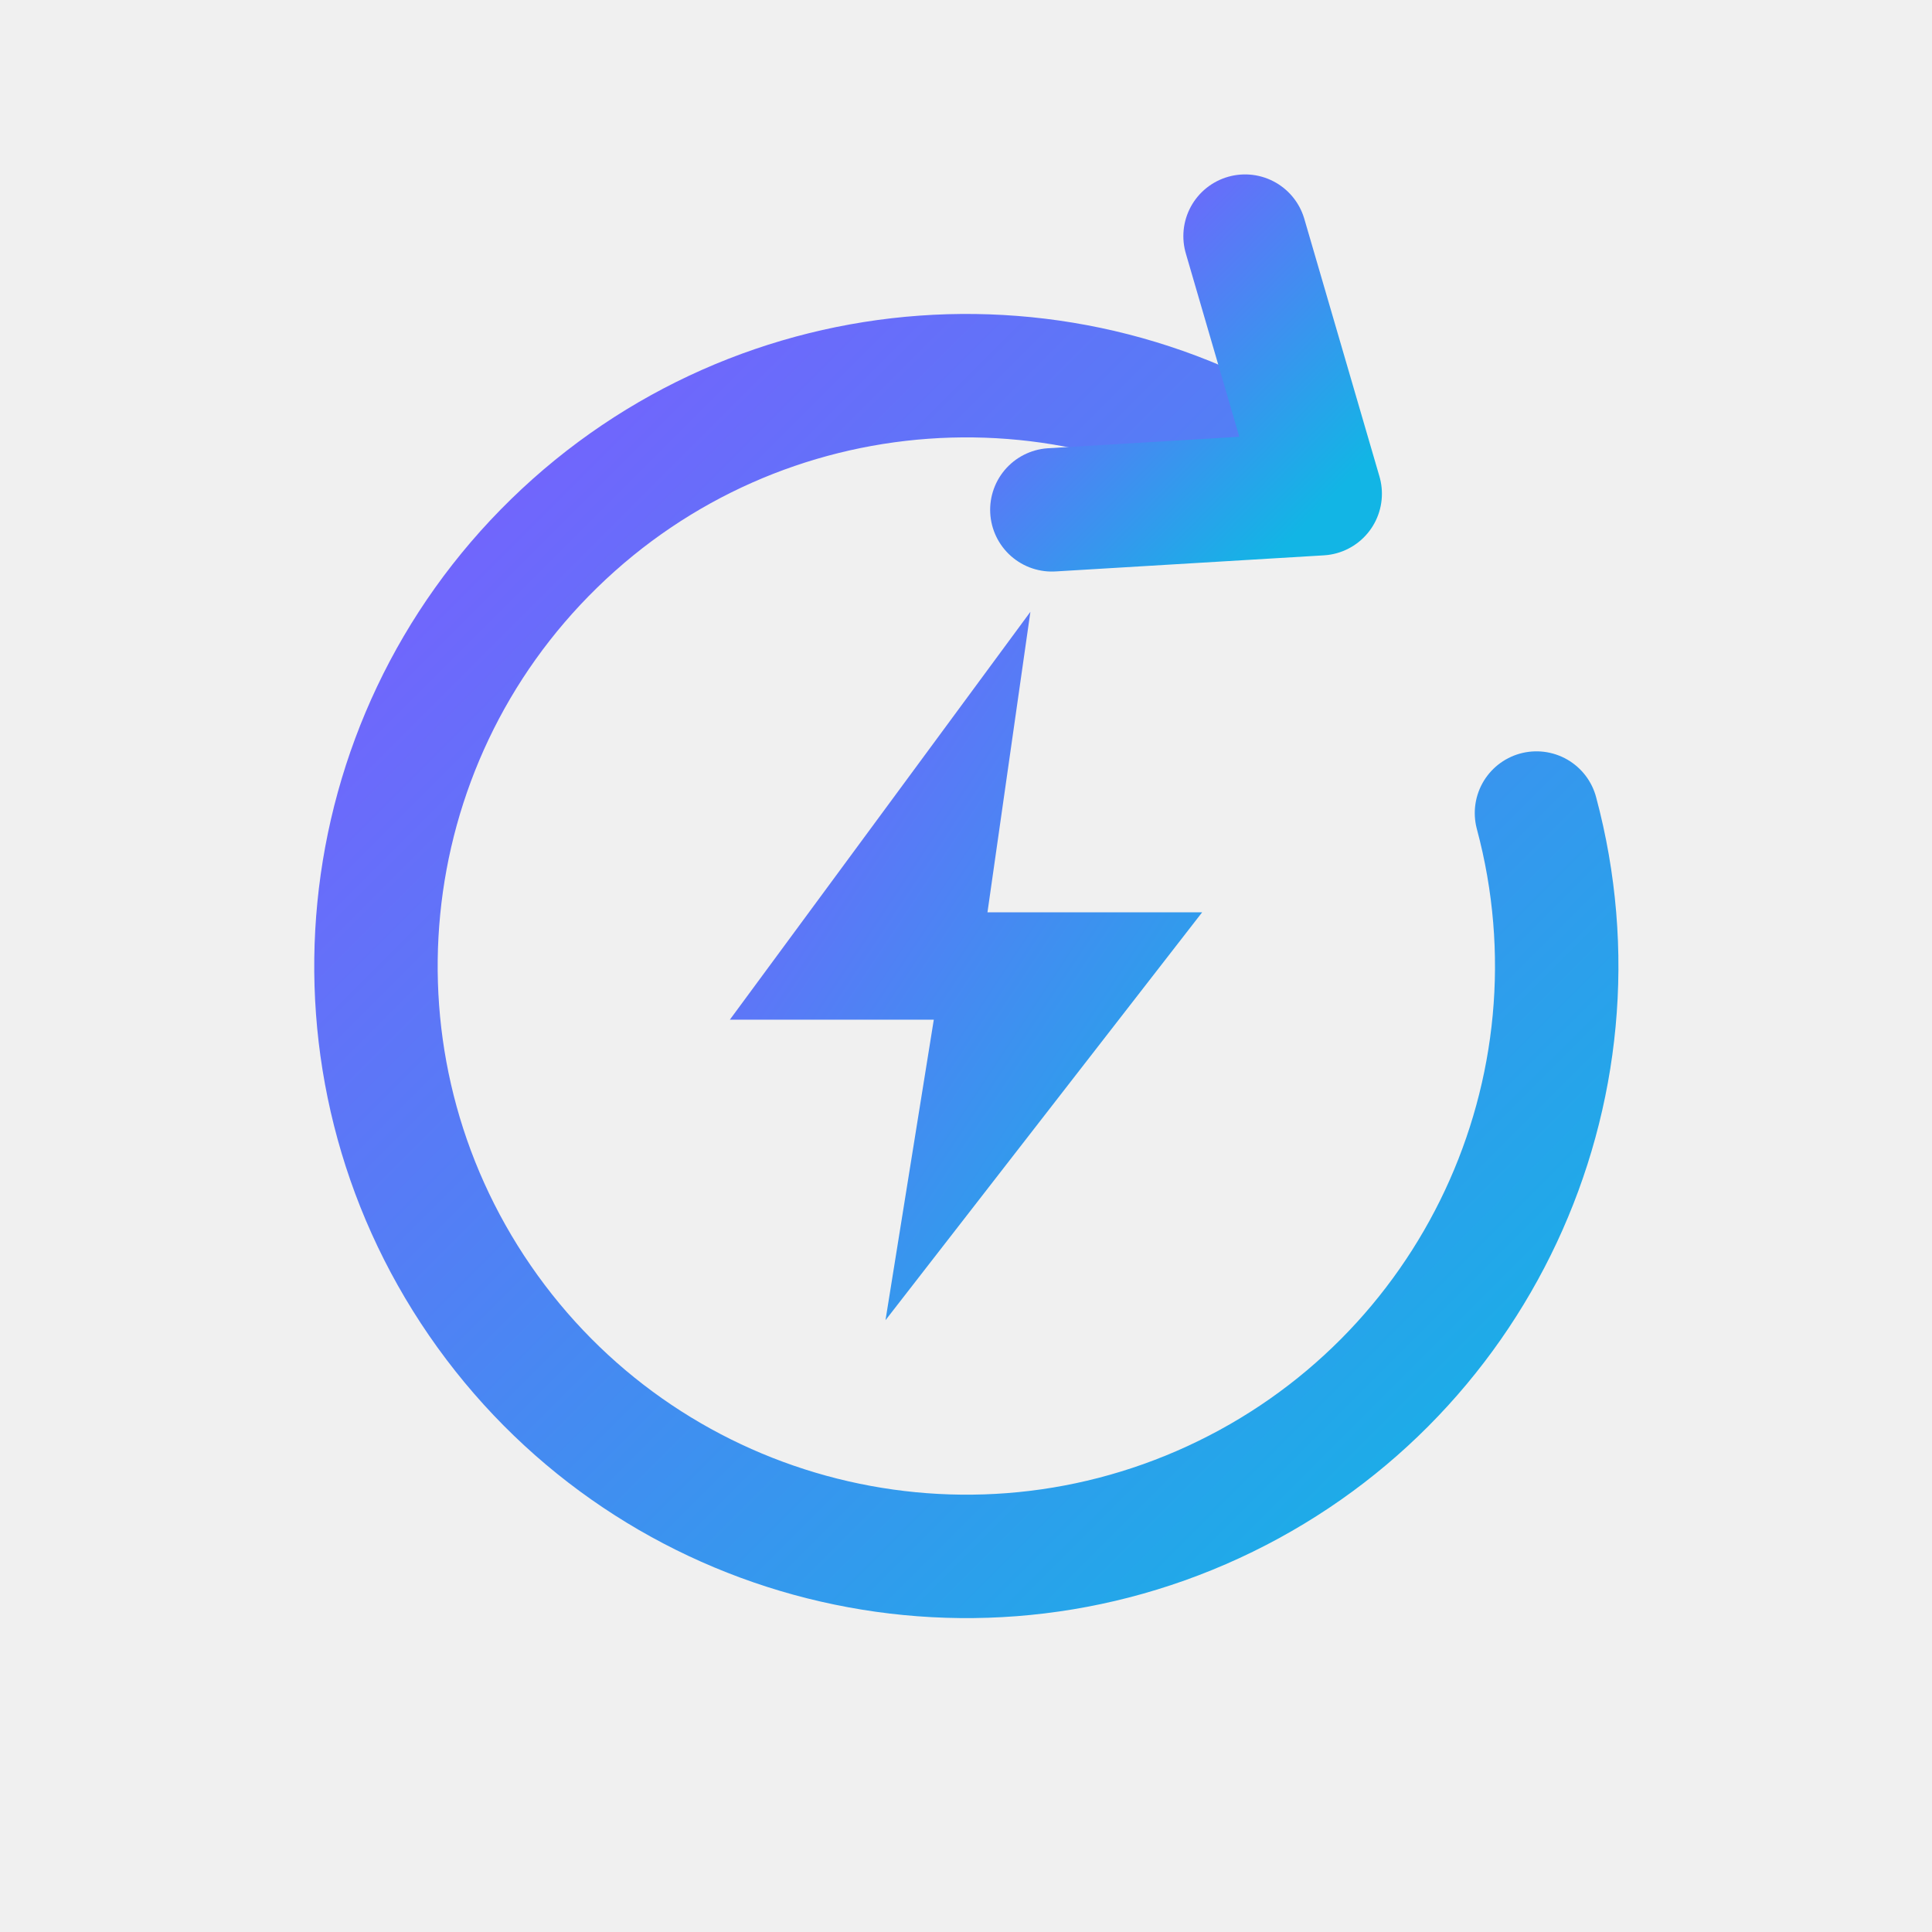
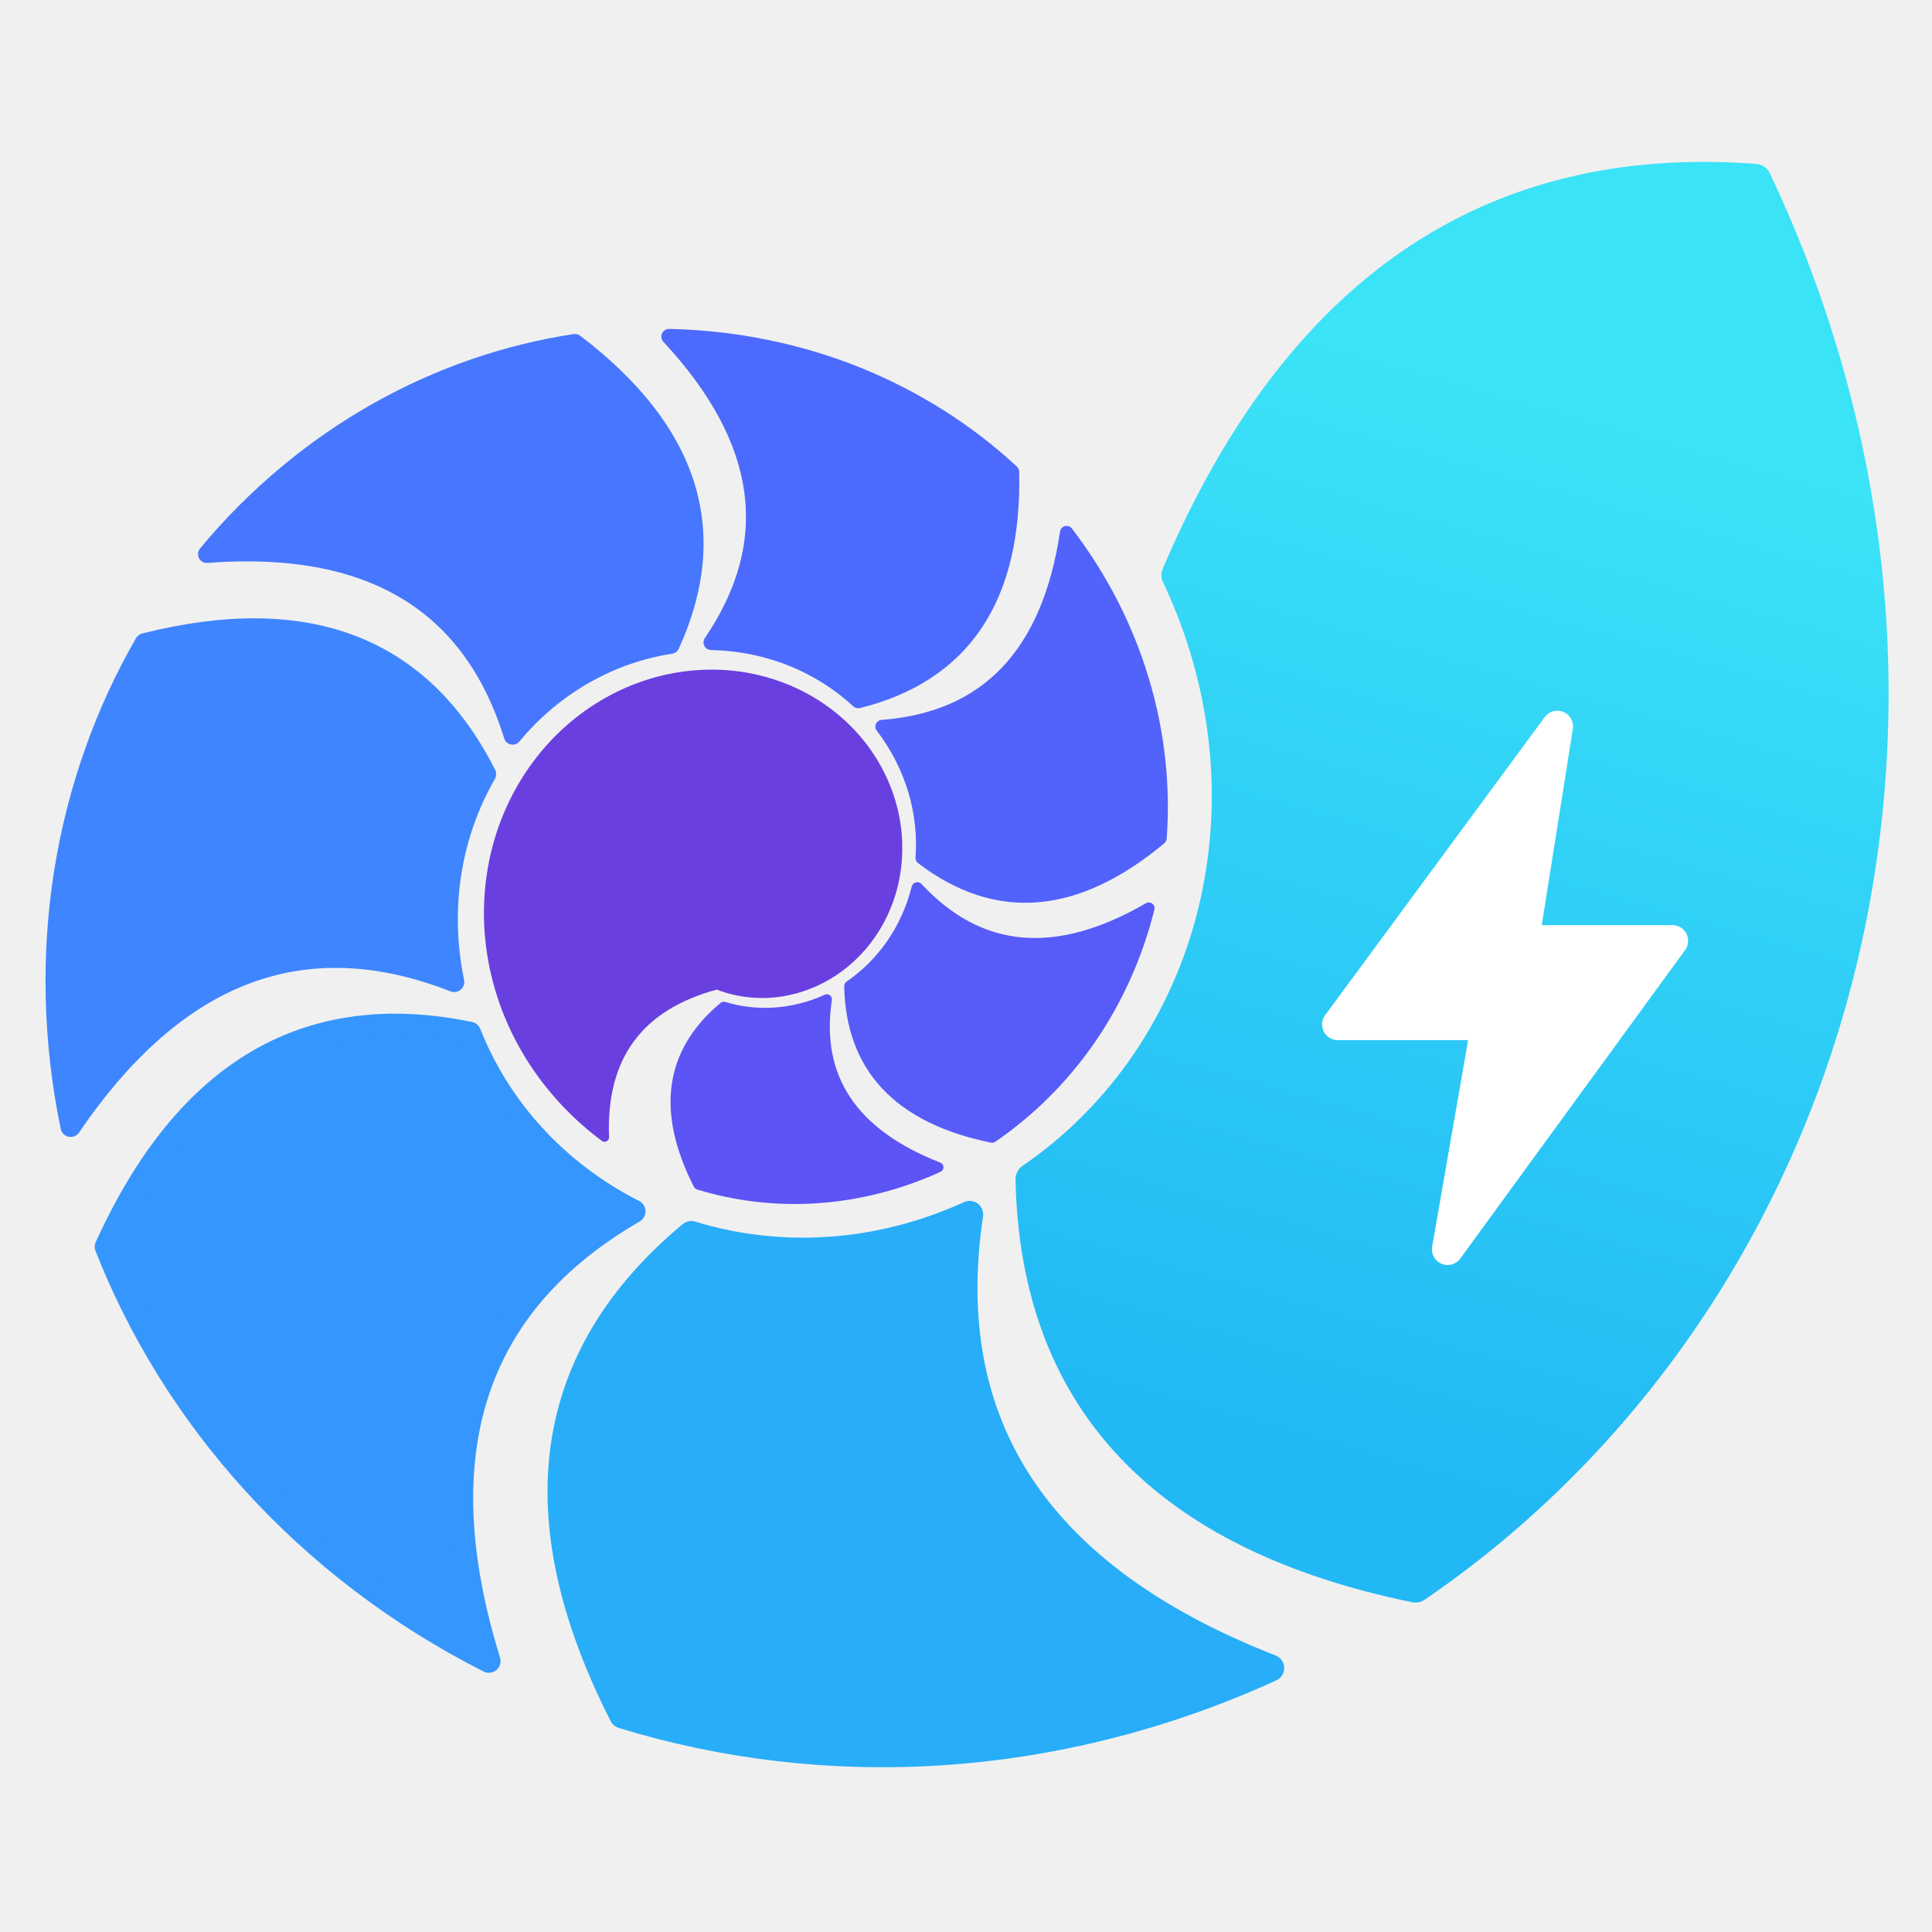
<svg xmlns="http://www.w3.org/2000/svg" viewBox="0 0 36 36" width="36" height="36">
  <defs>
-     <linearGradient id="dshrsi-ink" x1="0" y1="0" x2="1" y2="1">
-       <stop offset="0" stop-color="#7c5cff" />
-       <stop offset="1" stop-color="#12b5e5" />
+     <linearGradient id="dshrsi-live" gradientUnits="userSpaceOnUse" x1="21.854" y1="26.355" x2="27.325" y2="7.038">
+       <stop offset="0" stop-color="#22b8f5" />
+       <stop offset="1" stop-color="#3be3f7" />
    </linearGradient>
  </defs>
-   <path d="M28.63 15.15A11 11 0 1 1 24.47 9.1" fill="none" stroke="url(#dshrsi-ink)" stroke-width="2.3" stroke-linecap="round" />
-   <path d="M23.2 4.4 24.6 9.2 19.6 9.5" fill="none" stroke="url(#dshrsi-ink)" stroke-width="2.3" stroke-linecap="round" stroke-linejoin="round" />
-   <path d="M19.2 11.4 13.6 19h3.8l-.9 5.6L22.4 17h-4l.8-5.6Z" fill="url(#dshrsi-ink)" />
+   <path d="M13.361 18.352C13.65 18.469 13.975 18.526 14.308 18.511C14.642 18.495 14.983 18.406 15.301 18.241C15.618 18.077 15.91 17.838 16.146 17.536C16.381 17.235 16.559 16.871 16.653 16.473C16.747 16.075 16.757 15.642 16.671 15.212C16.584 14.782 16.401 14.357 16.125 13.977C15.849 13.598 15.48 13.266 15.042 13.02C14.604 12.775 14.097 12.616 13.562 12.573C13.026 12.53 12.462 12.602 11.921 12.8C11.381 12.997 10.865 13.319 10.427 13.753C9.99 14.186 9.632 14.73 9.4 15.348C9.168 15.965 9.063 16.654 9.113 17.358C9.163 18.062 9.368 18.78 9.732 19.442C10.095 20.104 10.616 20.71 11.265 21.192Q11.179 18.93 13.361 18.352Z" fill="#6a3fe0" stroke="#6a3fe0" stroke-width="0.167" stroke-linejoin="round" />
+   <path d="M13.014 22.074C13.703 22.286 14.451 22.378 15.213 22.328C15.975 22.278 16.75 22.087 17.486 21.75Q15.08 20.81 15.408 18.62C15.092 18.764 14.759 18.846 14.432 18.868C14.104 18.889 13.783 18.85 13.487 18.759Q11.97 20.022 13.014 22.074Z" fill="#5c54f5" stroke="#5c54f5" stroke-width="0.187" stroke-linejoin="round" />
+   <path d="M18.485 21.186C19.171 20.717 19.791 20.109 20.294 19.387C20.796 18.664 21.181 17.828 21.406 16.924Q18.831 18.416 17.093 16.546C16.996 16.934 16.831 17.294 16.615 17.604C16.399 17.914 16.132 18.176 15.838 18.377Q15.886 20.652 18.485 21.186Z" fill="#575bf8" stroke="#575bf8" stroke-width="0.215" stroke-linejoin="round" />
+   <path d="M21.616 15.618C21.687 14.663 21.584 13.667 21.294 12.695C21.005 11.723 20.528 10.776 19.875 9.923Q19.368 13.315 16.435 13.538C16.715 13.905 16.92 14.311 17.045 14.729C17.169 15.147 17.213 15.574 17.183 15.985Q19.267 17.576 21.616 15.618Z" fill="#5263fb" stroke="#5263fb" stroke-width="0.248" stroke-linejoin="round" />
+   <path d="M18.848 8.796C18.039 8.046 17.068 7.423 15.984 6.985C14.9 6.548 13.704 6.297 12.466 6.272Q15.159 9.167 13.252 11.97C13.784 11.98 14.298 12.088 14.763 12.276C15.229 12.464 15.646 12.732 15.994 13.054Q18.925 12.319 18.848 8.796Z" fill="#4d6afe" stroke="#4d6afe" stroke-width="0.286" stroke-linejoin="round" />
+   <path d="M10.713 6.388C9.456 6.578 8.197 7.005 7.024 7.667C5.851 8.33 4.765 9.227 3.854 10.325Q8.396 9.978 9.552 13.711C9.943 13.239 10.41 12.853 10.914 12.569C11.417 12.284 11.959 12.101 12.499 12.019Q13.943 8.85 10.713 6.388Z" fill="#4677fe" stroke="#4677fe" stroke-width="0.329" stroke-linejoin="round" />
+   <path d="M2.698 11.987C1.966 13.257 1.446 14.698 1.2 16.231C0.954 17.763 0.983 19.386 1.317 20.996Q4.268 16.654 8.462 18.296C8.318 17.604 8.306 16.907 8.411 16.248C8.517 15.59 8.741 14.97 9.055 14.425Q7.237 10.846 2.698 11.987Z" fill="#3f85ff" stroke="#3f85ff" stroke-width="0.379" stroke-linejoin="round" />
+   <path d="M1.984 23.232C2.602 24.804 3.527 26.308 4.731 27.631C5.935 28.954 7.418 30.095 9.109 30.951Q7.318 25.171 11.809 22.572C11.083 22.205 10.446 21.715 9.929 21.146C9.411 20.578 9.014 19.931 8.748 19.256Q4.218 18.323 1.984 23.232Z" fill="#3596fd" stroke="#3596fd" stroke-width="0.437" stroke-linejoin="round" />
+   <path d="M11.603 31.956C13.463 32.529 15.484 32.776 17.541 32.642C19.598 32.507 21.691 31.991 23.677 31.082Q17.182 28.543 18.068 22.629C17.215 23.019 16.316 23.241 15.432 23.299C14.548 23.356 13.68 23.25 12.881 23.004Q8.785 26.416 11.603 31.956Z" fill="#28adf8" stroke="#28adf8" stroke-width="0.504" stroke-linejoin="round" />
+   <path d="M26.375 29.557C28.176 28.328 29.81 26.741 31.146 24.861C32.483 22.981 33.522 20.808 34.159 18.453C34.796 16.099 35.03 13.563 34.8 10.994C34.57 8.424 33.873 5.823 32.703 3.358Q25.313 2.799 21.946 10.718C22.449 11.777 22.748 12.894 22.847 13.998C22.946 15.102 22.845 16.191 22.572 17.203C22.298 18.215 21.851 19.148 21.277 19.956C20.703 20.763 20.001 21.445 19.227 21.974Q19.358 28.116 26.375 29.557Z" fill="url(#dshrsi-live)" stroke="url(#dshrsi-live)" stroke-width="0.609" stroke-linejoin="round" />
+   <path d="M29.019 13.536L24.928 19.089L27.704 19.089L26.974 23.279L31.163 17.531L28.386 17.531Z" fill="#ffffff" stroke="#ffffff" stroke-width="0.585" stroke-linejoin="round" />
</svg>
